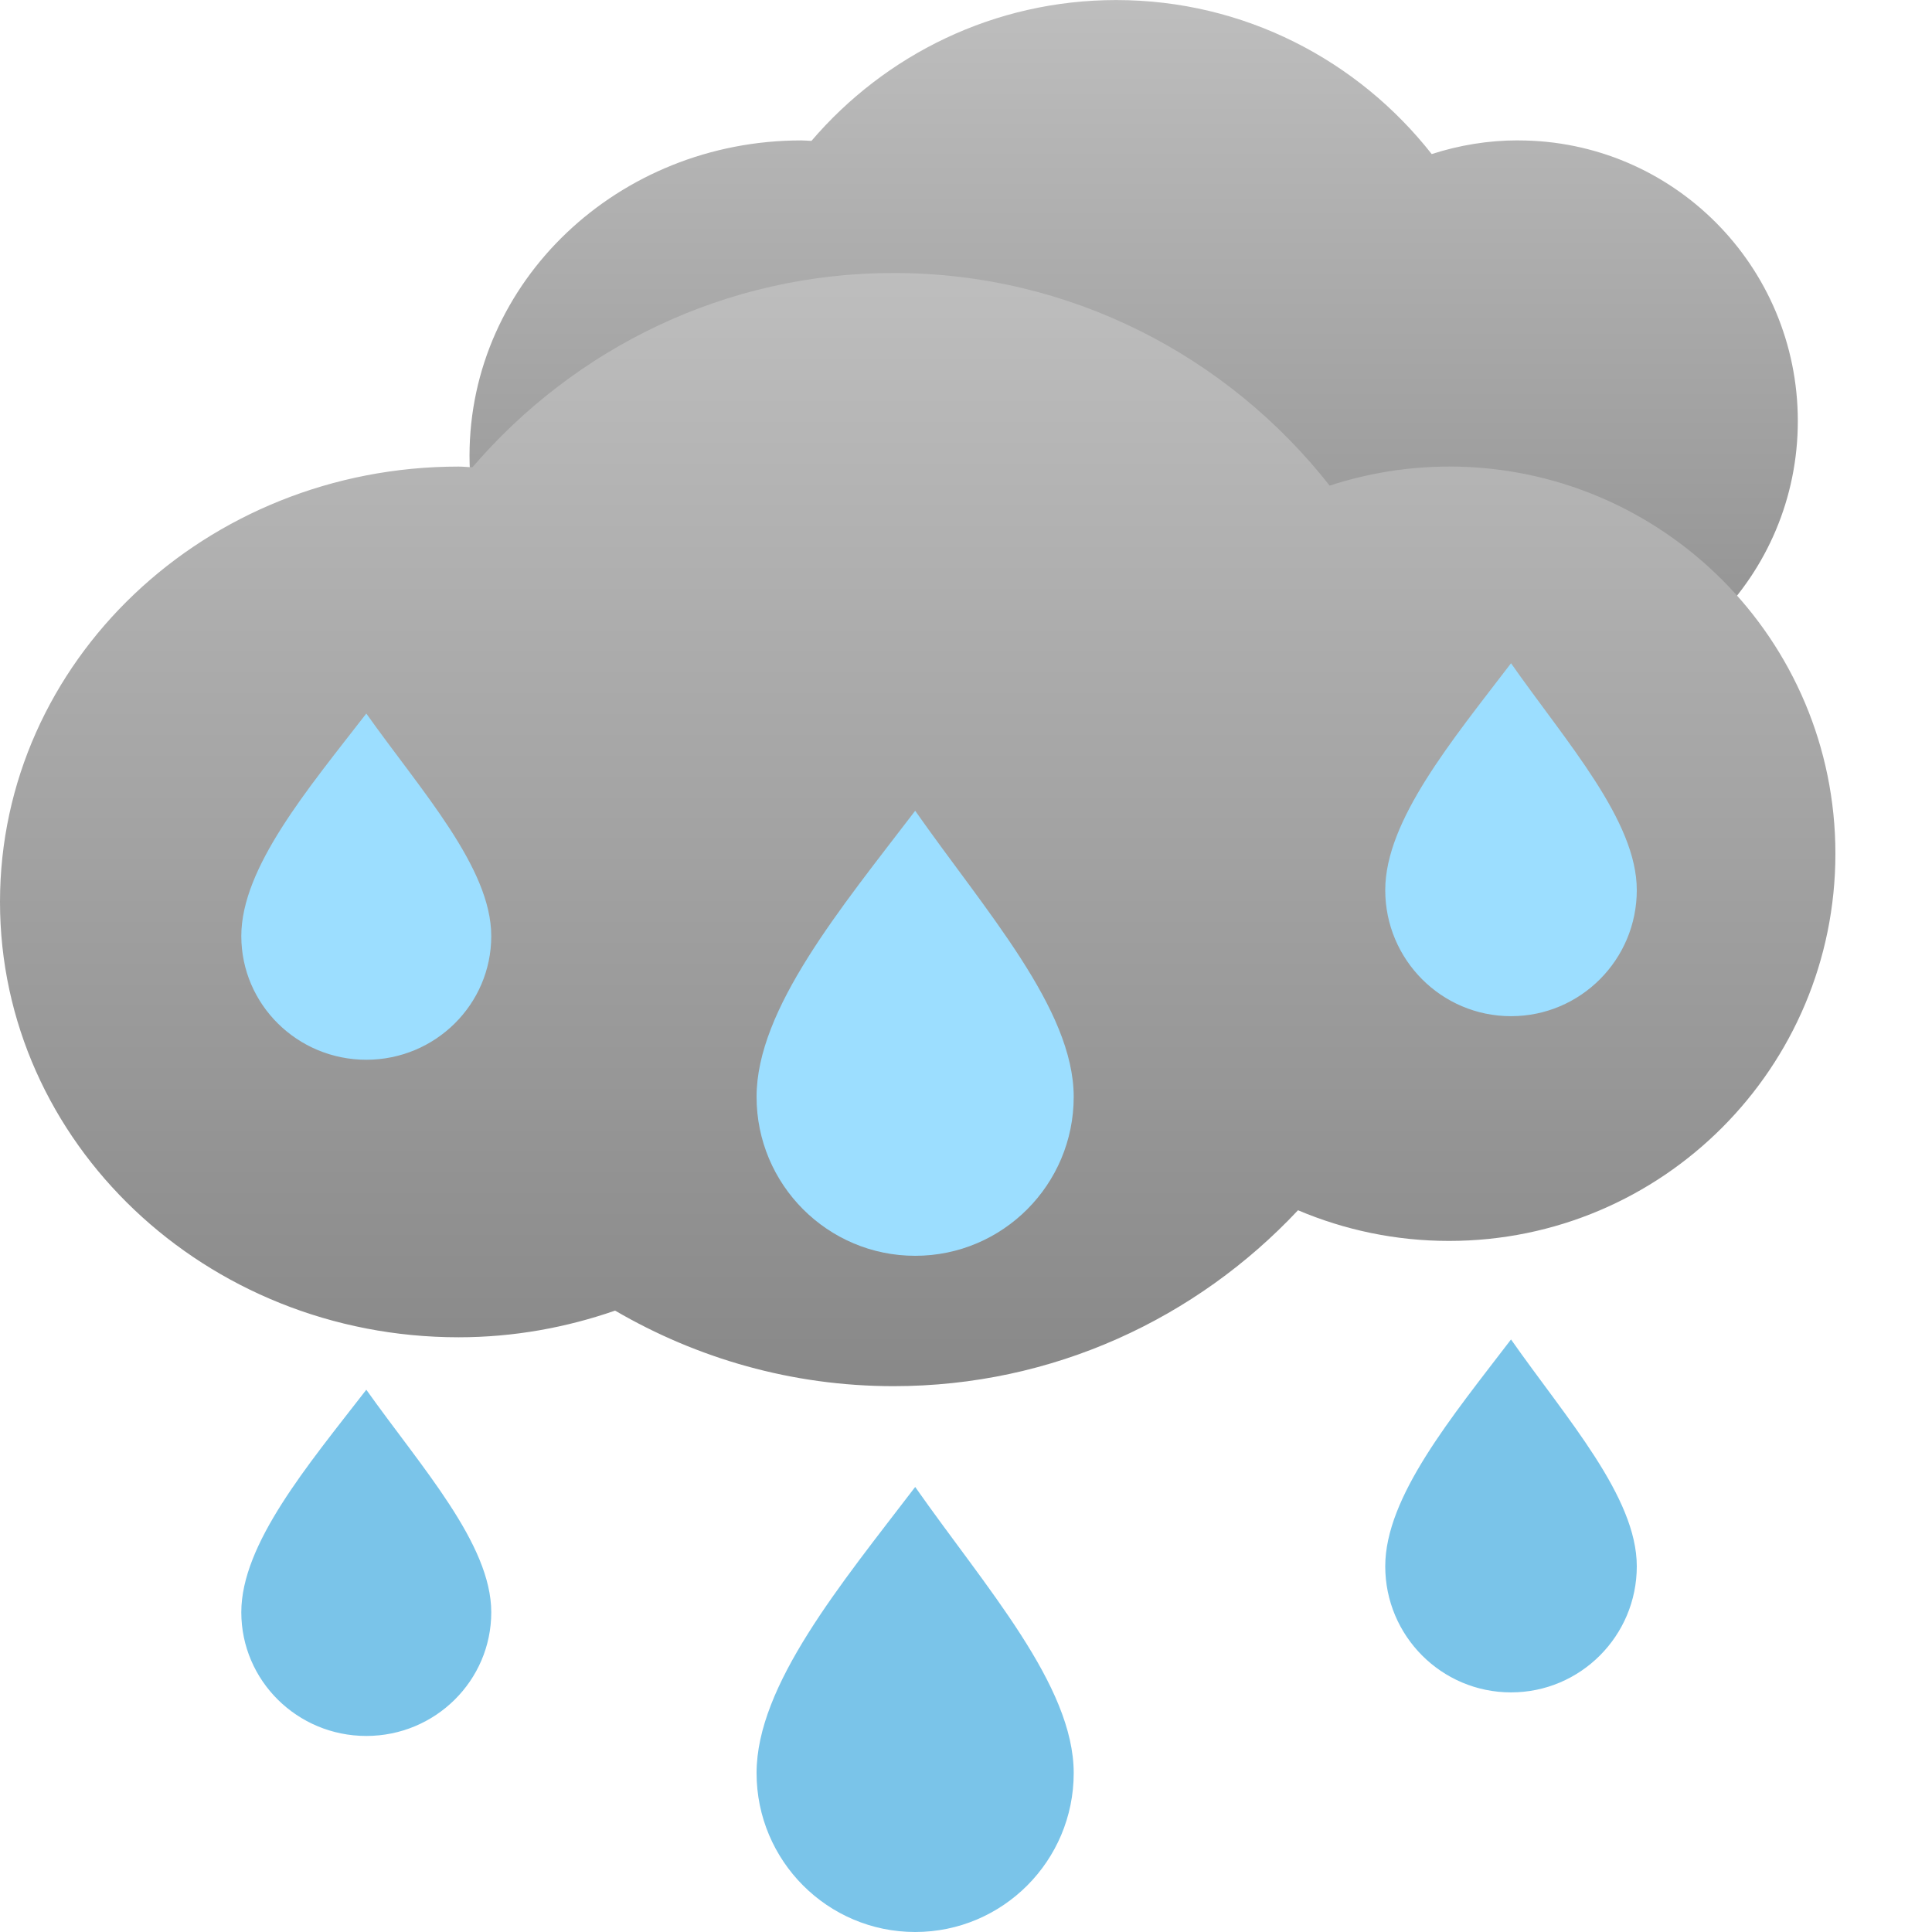
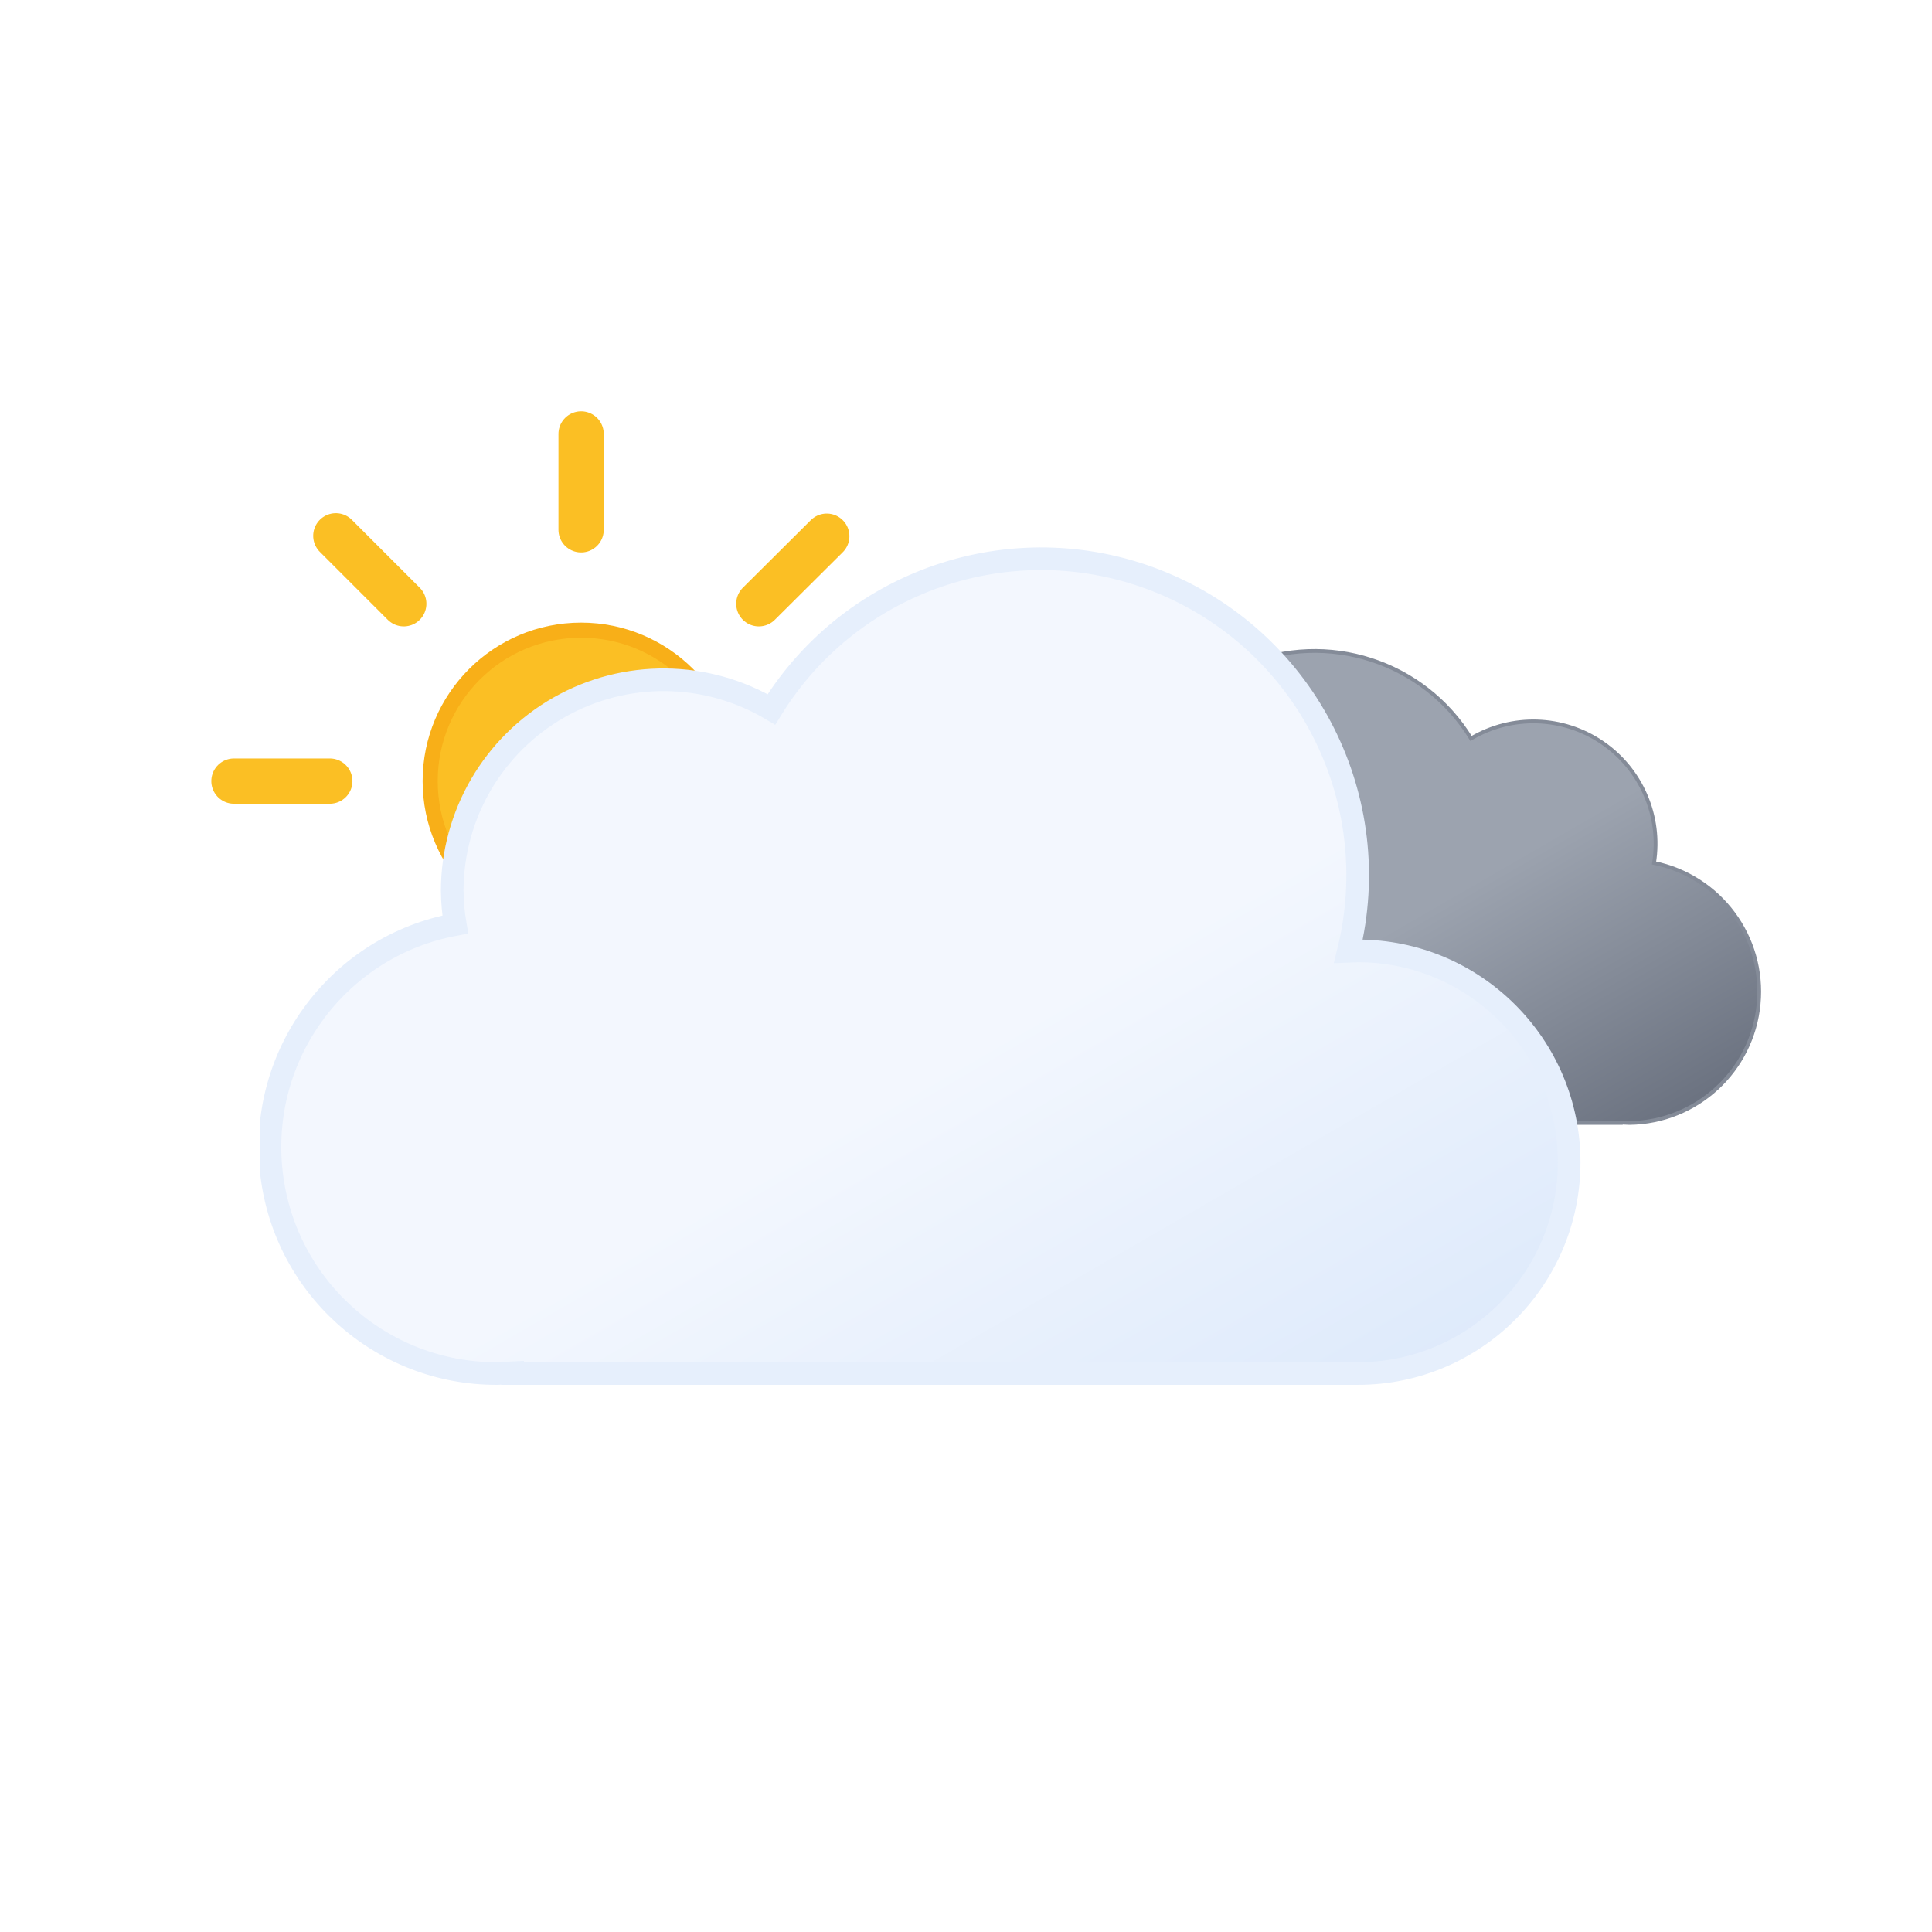
- <svg xmlns="http://www.w3.org/2000/svg" viewBox="0 0 40 40">
-   <linearGradient id="wolke-dunkel" gradientTransform="matrix(27.28 0 0 16.564 23010.72 -848.0467)" gradientUnits="userSpaceOnUse" x1="-842.641" x2="-842.641" y1="52.204" y2="51.196">
-     <stop offset="0" stop-color="#888" />
-     <stop offset="1" stop-color="#bebebe" />
-   </linearGradient>
-   <linearGradient id="wolke-dunkel-2" gradientUnits="userSpaceOnUse" x1="19.592" y1="39.742" x2="19.592" y2="38.742" gradientTransform="matrix(38 0 0 23.047 -725.5 -887.2656)">
-     <stop offset="0" style="stop-color:#888" />
-     <stop offset="1" style="stop-color:#bebebe" />
-   </linearGradient>
-   <path d="m31.43 2.906c-.626 0-1.224.102-1.788.284-1.523-1.939-3.881-3.189-6.533-3.189-2.524 0-4.785 1.133-6.309 2.916-.071-.002-.138-.01-.209-.01-3.795 0-6.87 2.922-6.87 6.529 0 3.607 3.075 6.531 6.87 6.531.825 0 1.613-.146 2.346-.399 1.228.717 2.648 1.133 4.172 1.133 2.391 0 4.541-1.018 6.061-2.64.694.298 1.458.462 2.262.462 3.2 0 5.79-2.6 5.79-5.807-.002-3.211-2.592-5.809-5.791-5.809z" fill="url(#wolke-dunkel)" />
-   <path d="m30 9.66c-.863 0-1.691.141-2.471.394-2.106-2.678-5.363-4.402-9.029-4.402-3.489 0-6.609 1.564-8.718 4.022-.097-.002-.191-.014-.288-.014-5.244 0-9.494 4.036-9.494 9.013 0 4.979 4.25 9.014 9.494 9.014 1.14 0 2.228-.201 3.241-.552 1.697.989 3.662 1.564 5.765 1.564 3.307 0 6.275-1.405 8.374-3.642.96.407 2.017.635 3.126.635 4.419 0 8-3.59 8-8.018 0-4.427-3.581-8.015-8-8.015z" fill="url(#wolke-dunkel-2)" />
-   <path d="m7.584 21.941c-1.429 0-2.588-1.147-2.588-2.561 0-1.416 1.375-3.041 2.588-4.607 1.147 1.615 2.587 3.193 2.587 4.607 0 1.414-1.158 2.561-2.587 2.561zm23.7-.902c-1.438 0-2.604-1.169-2.604-2.611 0-1.439 1.385-3.1 2.604-4.696 1.155 1.647 2.604 3.257 2.604 4.696 0 1.442-1.166 2.611-2.604 2.611zm-12.336 4.961c-1.813 0-3.284-1.474-3.284-3.291 0-1.818 1.745-3.908 3.284-5.923 1.456 2.078 3.282 4.104 3.282 5.923 0 1.817-1.469 3.291-3.282 3.291z" fill="#9cdeff" />
-   <path d="m7.584 35.941c-1.429 0-2.588-1.146-2.588-2.561 0-1.416 1.375-3.041 2.588-4.607 1.147 1.615 2.587 3.193 2.587 4.607s-1.158 2.561-2.587 2.561zm23.7-.902c-1.438 0-2.604-1.169-2.604-2.611 0-1.439 1.385-3.1 2.604-4.696 1.155 1.647 2.604 3.257 2.604 4.696 0 1.442-1.166 2.611-2.604 2.611zm-12.336 4.961c-1.813 0-3.284-1.474-3.284-3.291 0-1.818 1.745-3.908 3.284-5.923 1.456 2.078 3.282 4.104 3.282 5.923 0 1.817-1.469 3.291-3.282 3.291z" fill="#7ac4e9" />
+ <svg xmlns="http://www.w3.org/2000/svg" xmlns:xlink="http://www.w3.org/1999/xlink" viewBox="0 0 512 512">
+   <defs>
+     <symbol id="e" viewBox="0 0 196 196">
+       <circle cx="98" cy="98" r="40" fill="url(#c)" stroke="#f8af18" stroke-miterlimit="10" stroke-width="4" />
+       <path fill="none" stroke="#fbbf24" stroke-linecap="round" stroke-miterlimit="10" stroke-width="12" d="M98 31.4V6m0 184v-25.4M145.1 51l18-17.9M33 163l18-17.9M51 51 33 33m130.1 130.1-18-18M6 98h25.4M190 98h-25.4" />
+     </symbol>
+     <symbol id="g" viewBox="0 0 200.3 126.1">
+       <path fill="url(#b)" stroke="#848b98" stroke-miterlimit="10" d="M.5 93.2a32.4 32.4 0 0032.4 32.4h129.8v-.1l2.3.1a34.8 34.8 0 006.5-68.9 32.4 32.4 0 00-48.5-33 48.6 48.6 0 00-88.6 37.1h-1.5A32.4 32.4 0 00.5 93.1Z" />
+     </symbol>
+     <symbol id="h" viewBox="0 0 350 222">
+       <path fill="url(#a)" stroke="#e6effc" stroke-miterlimit="10" stroke-width="6" d="m291 107-2.5.1A83.9 83.9 0 00135.6 43 56 56 0 0051 91a56.6 56.6 0 00.8 9A60 60 0 0063 219l4-.2v.2h224a56 56 0 000-112Z" />
+     </symbol>
+     <symbol id="f" viewBox="0 0 398 222">
+       <use xlink:href="#g" width="200.3" height="126.1" transform="translate(198 27)" />
+       <use xlink:href="#h" width="350" height="222" />
+     </symbol>
+     <symbol id="d" viewBox="0 0 410.8 258">
+       <use xlink:href="#e" width="196" height="196" />
+       <use xlink:href="#f" width="398" height="222" transform="translate(12.84 36)" />
+     </symbol>
+     <linearGradient id="a" x1="99.5" x2="232.6" y1="30.7" y2="261.4" gradientUnits="userSpaceOnUse">
+       <stop offset="0" stop-color="#f3f7fe" />
+       <stop offset=".5" stop-color="#f3f7fe" />
+       <stop offset="1" stop-color="#deeafb" />
+     </linearGradient>
+     <linearGradient id="b" x1="52.7" x2="133.4" y1="9.6" y2="149.3" gradientUnits="userSpaceOnUse">
+       <stop offset="0" stop-color="#9ca3af" />
+       <stop offset=".5" stop-color="#9ca3af" />
+       <stop offset="1" stop-color="#6b7280" />
+     </linearGradient>
+     <linearGradient id="c" x1="78" x2="118" y1="63.4" y2="132.7" gradientUnits="userSpaceOnUse">
+       <stop offset="0" stop-color="#fbbf24" />
+       <stop offset=".5" stop-color="#fbbf24" />
+       <stop offset="1" stop-color="#f59e0b" />
+     </linearGradient>
+   </defs>
+   <use xlink:href="#d" width="410.8" height="258" transform="translate(56 109)" />
</svg>
